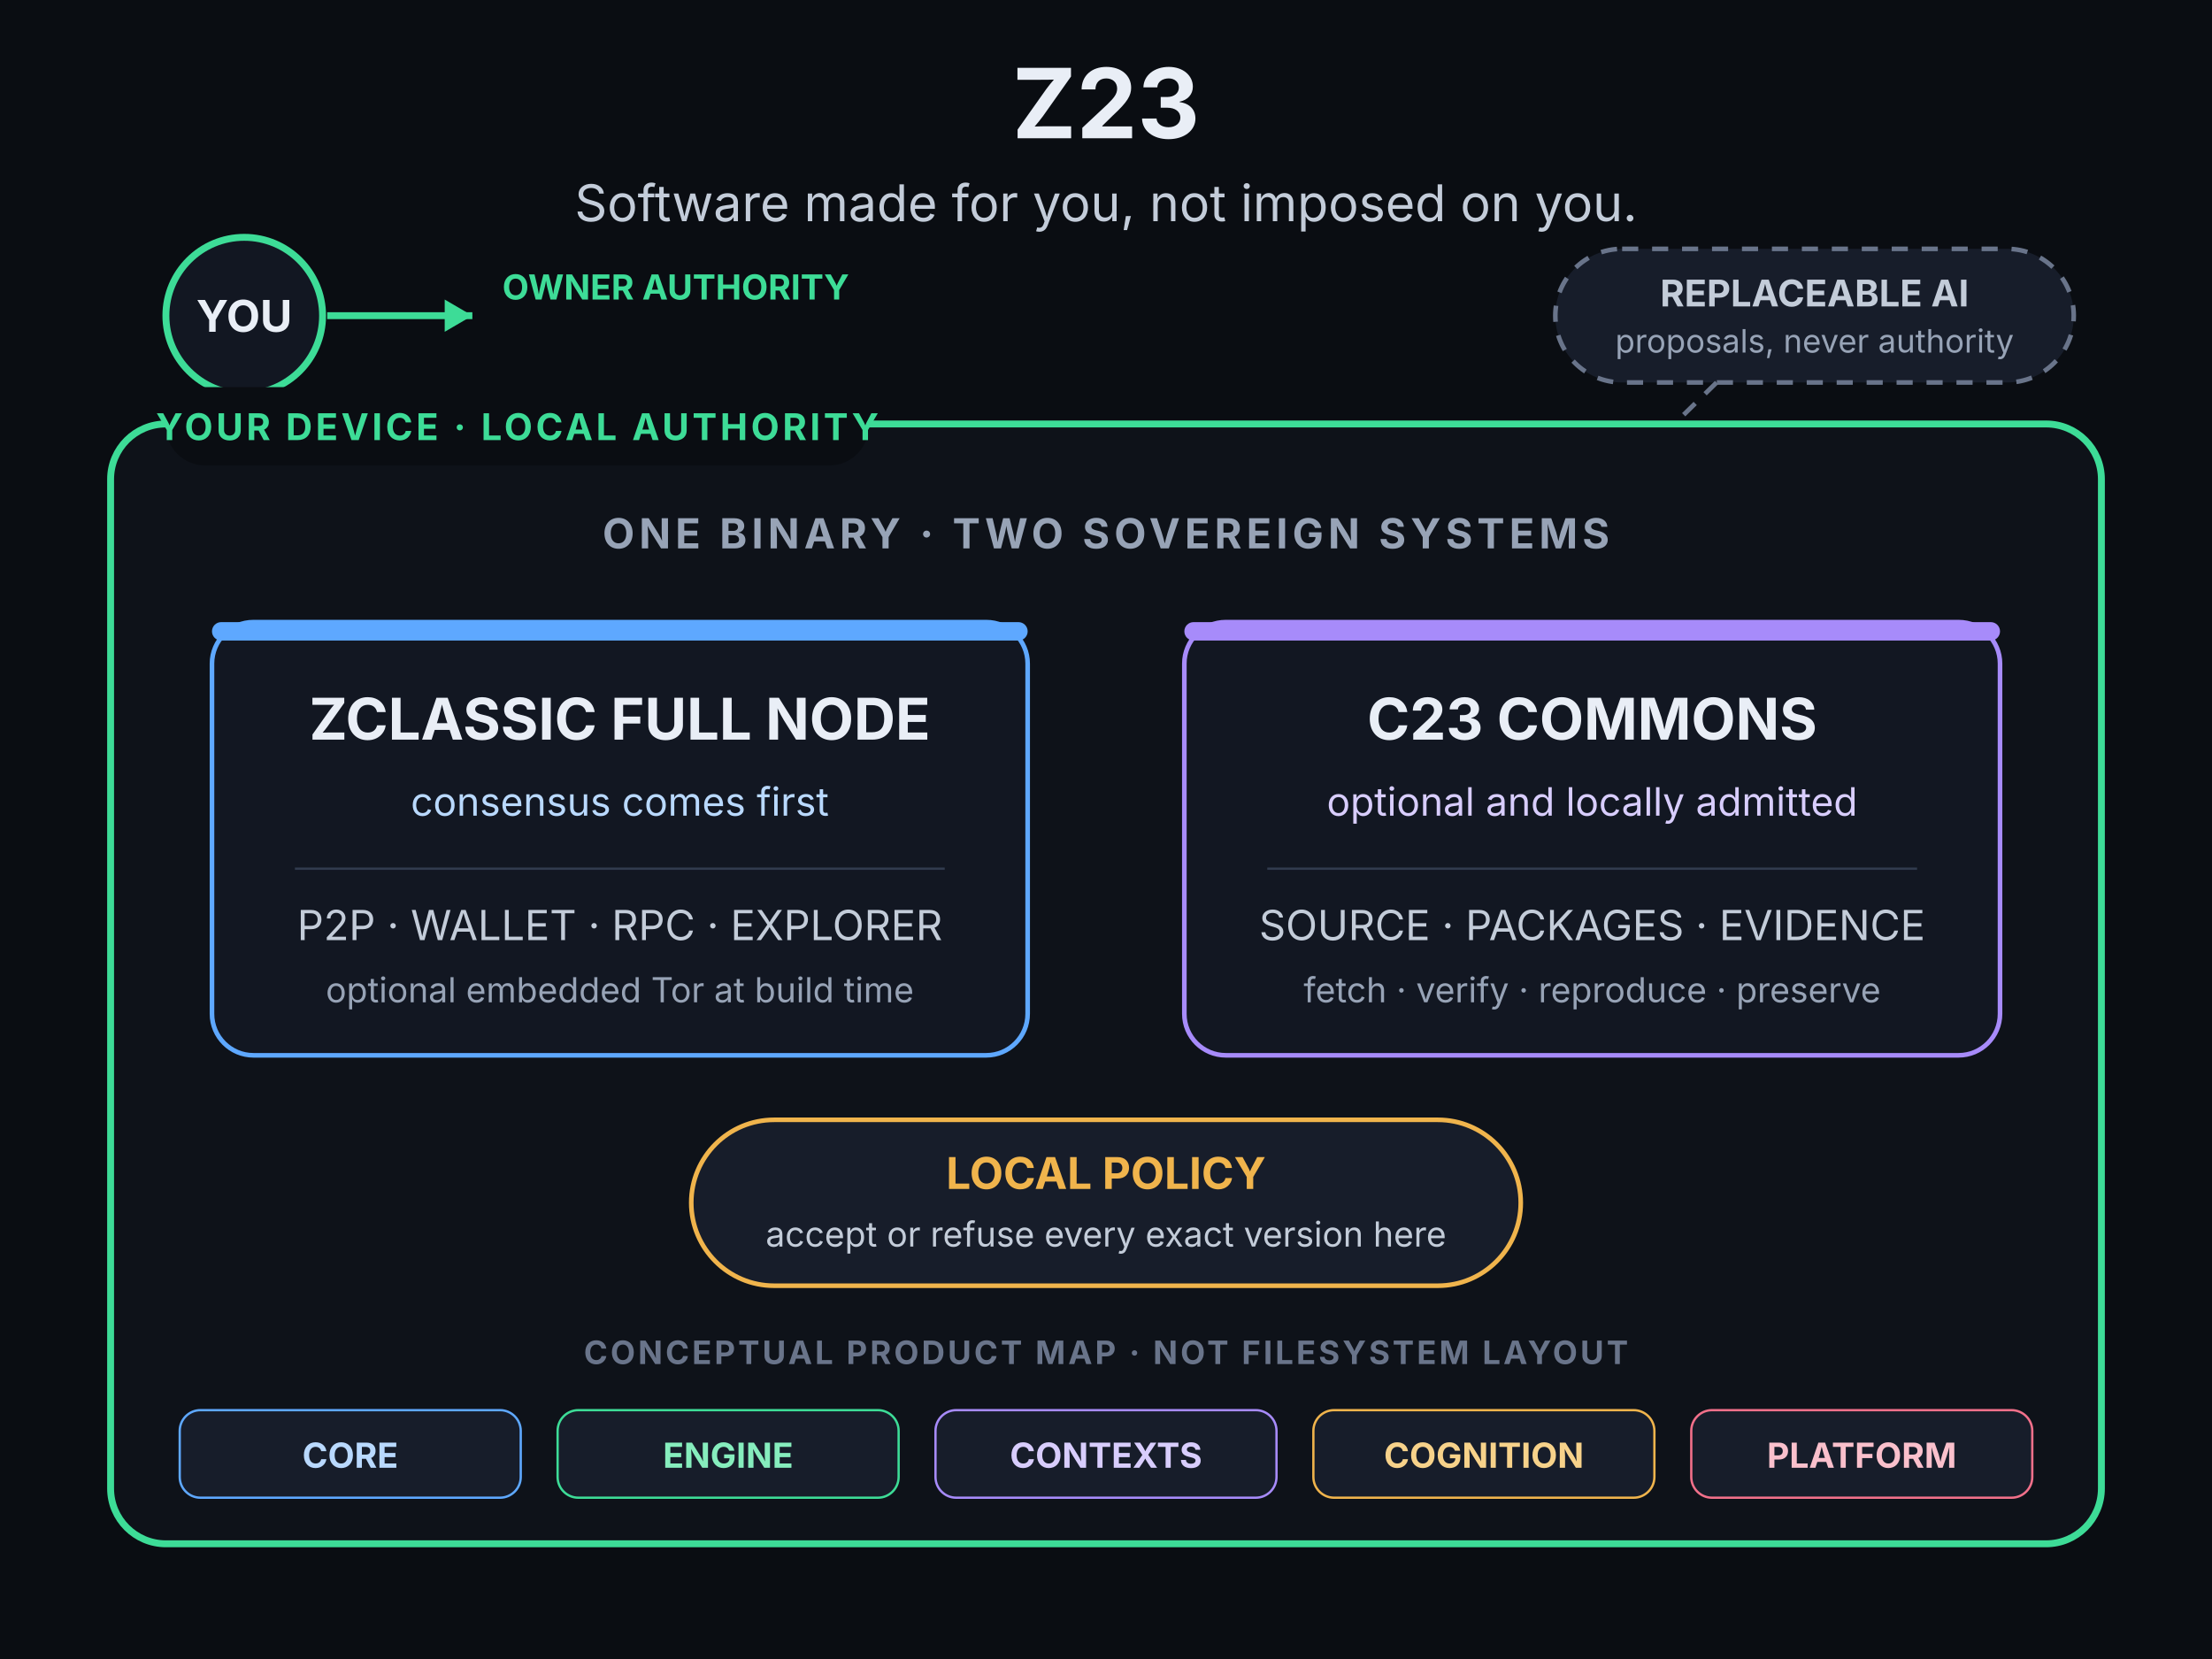
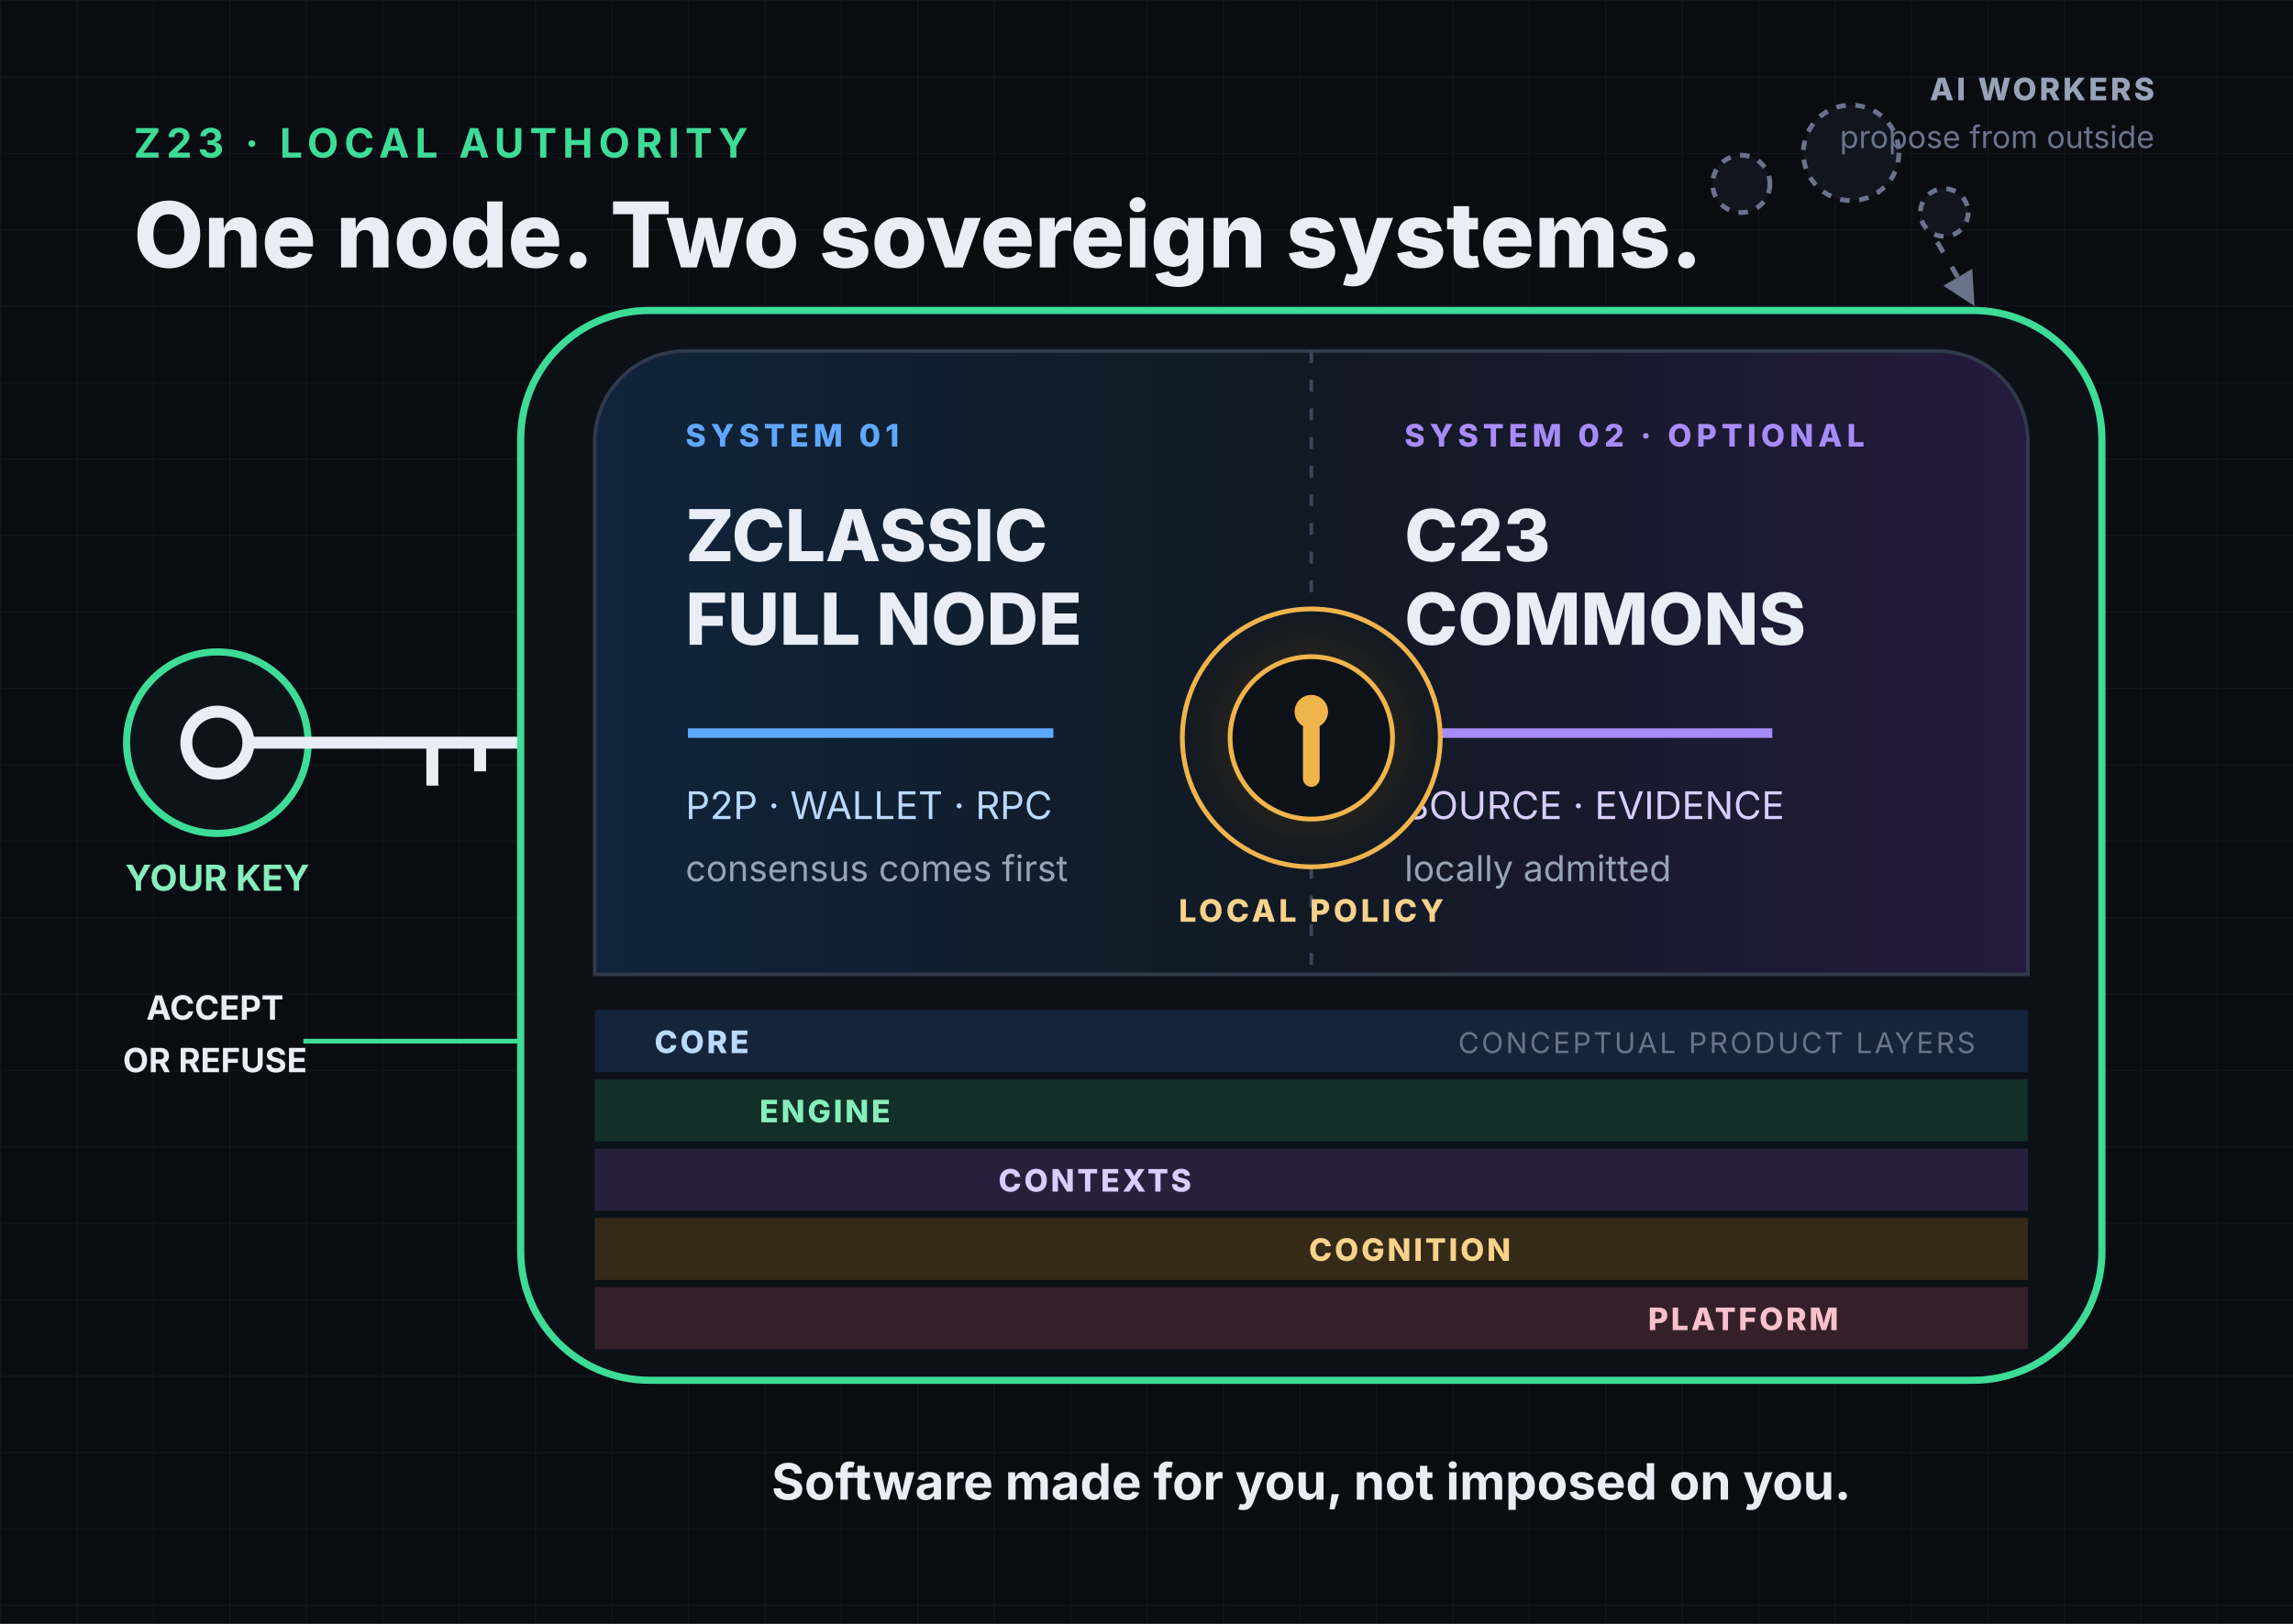
- <svg xmlns="http://www.w3.org/2000/svg" width="960" height="720" viewBox="0 0 960 720" role="img" aria-labelledby="hero-title hero-desc">
-   <rect width="960" height="720" fill="#0a0d12" />
+ <svg xmlns="http://www.w3.org/2000/svg" width="960" height="680" viewBox="0 0 960 680" role="img" aria-labelledby="hero-title hero-desc">
+   <defs>
+     <linearGradient id="hero-node" x1="0" x2="1">
+       <stop offset="0" stop-color="#10243b" />
+       <stop offset="0.5" stop-color="#111923" />
+       <stop offset="1" stop-color="#241a3d" />
+     </linearGradient>
+     <radialGradient id="hero-gate">
+       <stop offset="0" stop-color="#f7d28a" />
+       <stop offset="0.22" stop-color="#f0b44c" />
+       <stop offset="0.24" stop-color="#332817" />
+       <stop offset="1" stop-color="#111923" />
+     </radialGradient>
+     <pattern id="hero-grid" width="32" height="32" patternUnits="userSpaceOnUse">
+       <path d="M32 0H0V32" fill="none" stroke="#202836" stroke-width="1" />
+     </pattern>
+     <marker id="hero-proposal" viewBox="0 0 10 10" refX="9" refY="5" markerWidth="7" markerHeight="7" orient="auto">
+       <path d="M0 0L10 5L0 10z" fill="#69748a" />
+     </marker>
+   </defs>
+   <rect width="960" height="680" fill="#090c11" />
+   <rect width="960" height="680" fill="url(#hero-grid)" opacity="0.34" />
  <g font-family="system-ui, -apple-system, BlinkMacSystemFont, 'Segoe UI', sans-serif">
-     <text x="480" y="60" text-anchor="middle" font-size="42" font-weight="750" fill="#e9eef6">Z23</text>
-     <text x="480" y="96" text-anchor="middle" font-size="22" fill="#c3ccd9">Software made for you, not imposed on you.</text>
-     <circle cx="106" cy="137" r="34" fill="#121722" stroke="#3ddc97" stroke-width="3" />
-     <text x="106" y="144" text-anchor="middle" font-size="19" font-weight="700" fill="#e9eef6">YOU</text>
-     <path d="M142 137 H205" stroke="#3ddc97" stroke-width="3" />
-     <path d="M205 137 l-12 -7 v14 z" fill="#3ddc97" />
-     <text x="218" y="130" font-size="15" font-weight="650" fill="#3ddc97">OWNER AUTHORITY</text>
-     <rect x="675" y="108" width="225" height="58" rx="29" fill="#171d2a" stroke="#69748a" stroke-width="2" stroke-dasharray="7 6" />
-     <text x="787.5" y="133" text-anchor="middle" font-size="16" font-weight="700" fill="#c3ccd9">REPLACEABLE AI</text>
-     <text x="787.5" y="153" text-anchor="middle" font-size="14" fill="#97a3b6">proposals, never authority</text>
-     <path d="M745 166 L696 214" stroke="#69748a" stroke-width="2" stroke-dasharray="7 6" />
-     <path d="M696 214 l3 -13 10 10 z" fill="#69748a" />
-     <rect x="48" y="184" width="864" height="486" rx="24" fill="#0e1219" stroke="#3ddc97" stroke-width="3" />
-     <rect x="72" y="168" width="305" height="34" rx="17" fill="#0a0d12" />
-     <text x="224.5" y="191" text-anchor="middle" font-size="16" font-weight="700" letter-spacing="1.4" fill="#3ddc97">YOUR DEVICE · LOCAL AUTHORITY</text>
-     <text x="480" y="238" text-anchor="middle" font-size="18" font-weight="700" letter-spacing="2" fill="#97a3b6">ONE BINARY · TWO SOVEREIGN SYSTEMS</text>
-     <rect x="92" y="270" width="354" height="188" rx="18" fill="#121722" stroke="#5ea8ff" stroke-width="2" />
-     <rect x="92" y="270" width="354" height="8" rx="4" fill="#5ea8ff" />
-     <text x="269" y="321" text-anchor="middle" font-size="25" font-weight="750" fill="#e9eef6">ZCLASSIC FULL NODE</text>
-     <text x="269" y="354" text-anchor="middle" font-size="17" fill="#b9d9ff">consensus comes first</text>
-     <line x1="128" y1="377" x2="410" y2="377" stroke="#313b4e" />
-     <text x="269" y="408" text-anchor="middle" font-size="18" fill="#c3ccd9">P2P · WALLET · RPC · EXPLORER</text>
-     <text x="269" y="435" text-anchor="middle" font-size="15" fill="#97a3b6">optional embedded Tor at build time</text>
-     <rect x="514" y="270" width="354" height="188" rx="18" fill="#121722" stroke="#a78bfa" stroke-width="2" />
-     <rect x="514" y="270" width="354" height="8" rx="4" fill="#a78bfa" />
-     <text x="691" y="321" text-anchor="middle" font-size="25" font-weight="750" fill="#e9eef6">C23 COMMONS</text>
-     <text x="691" y="354" text-anchor="middle" font-size="17" fill="#d8cdfd">optional and locally admitted</text>
-     <line x1="550" y1="377" x2="832" y2="377" stroke="#313b4e" />
-     <text x="691" y="408" text-anchor="middle" font-size="18" fill="#c3ccd9">SOURCE · PACKAGES · EVIDENCE</text>
-     <text x="691" y="435" text-anchor="middle" font-size="15" fill="#97a3b6">fetch · verify · reproduce · preserve</text>
-     <rect x="300" y="486" width="360" height="72" rx="36" fill="#171d2a" stroke="#f0b44c" stroke-width="2" />
-     <text x="480" y="516" text-anchor="middle" font-size="19" font-weight="750" fill="#f0b44c">LOCAL POLICY</text>
-     <text x="480" y="541" text-anchor="middle" font-size="15" fill="#c3ccd9">accept or refuse every exact version here</text>
-     <text x="480" y="592" text-anchor="middle" font-size="14" font-weight="700" letter-spacing="1.2" fill="#69748a">CONCEPTUAL PRODUCT MAP · NOT FILESYSTEM LAYOUT</text>
-     <g font-size="15" font-weight="700" text-anchor="middle">
-       <rect x="78" y="612" width="148" height="38" rx="9" fill="#171d2a" stroke="#5ea8ff" />
-       <text x="152" y="637" fill="#b9d9ff">CORE</text>
-       <rect x="242" y="612" width="148" height="38" rx="9" fill="#171d2a" stroke="#3ddc97" />
-       <text x="316" y="637" fill="#86edbd">ENGINE</text>
-       <rect x="406" y="612" width="148" height="38" rx="9" fill="#171d2a" stroke="#a78bfa" />
-       <text x="480" y="637" fill="#d8cdfd">CONTEXTS</text>
-       <rect x="570" y="612" width="148" height="38" rx="9" fill="#171d2a" stroke="#f0b44c" />
-       <text x="644" y="637" fill="#f7d28a">COGNITION</text>
-       <rect x="734" y="612" width="148" height="38" rx="9" fill="#171d2a" stroke="#f2708a" />
-       <text x="808" y="637" fill="#fac0cc">PLATFORM</text>
+     <text x="56" y="66" font-size="17" font-weight="750" letter-spacing="2.4" fill="#3ddc97">Z23 · LOCAL AUTHORITY</text>
+     <text x="56" y="112" font-size="38" font-weight="780" fill="#e9eef6">One node. Two sovereign systems.</text>
+     <circle cx="91" cy="311" r="38" fill="#0d1419" stroke="#3ddc97" stroke-width="3" />
+     <circle cx="91" cy="311" r="13" fill="none" stroke="#e9eef6" stroke-width="5" />
+     <path d="M104 311H218M181 311v18M201 311v12" fill="none" stroke="#e9eef6" stroke-width="5" />
+     <text x="91" y="373" text-anchor="middle" font-size="15" font-weight="750" fill="#86edbd">YOUR KEY</text>
+     <path d="M218 184C218 154 242 130 272 130H826C856 130 880 154 880 184V524C880 554 856 578 826 578H272C242 578 218 554 218 524Z" fill="#0c1118" stroke="#3ddc97" stroke-width="3" />
+     <path d="M249 185C249 164 266 147 287 147H811C832 147 849 164 849 185V408H249Z" fill="url(#hero-node)" stroke="#303a4b" stroke-width="1.5" />
+     <path d="M549 147V408" stroke="#3b465a" stroke-width="1.5" stroke-dasharray="5 7" />
+     <text x="287" y="187" font-size="13" font-weight="760" letter-spacing="2" fill="#5ea8ff">SYSTEM 01</text>
+     <text x="287" y="235" font-size="30" font-weight="780" fill="#e9eef6">ZCLASSIC</text>
+     <text x="287" y="270" font-size="30" font-weight="780" fill="#e9eef6">FULL NODE</text>
+     <path d="M288 307H441" stroke="#5ea8ff" stroke-width="4" />
+     <text x="287" y="343" font-size="16" fill="#b9d9ff">P2P · WALLET · RPC</text>
+     <text x="287" y="369" font-size="15" fill="#97a3b6">consensus comes first</text>
+     <text x="588" y="187" font-size="13" font-weight="760" letter-spacing="2" fill="#a78bfa">SYSTEM 02 · OPTIONAL</text>
+     <text x="588" y="235" font-size="30" font-weight="780" fill="#e9eef6">C23</text>
+     <text x="588" y="270" font-size="30" font-weight="780" fill="#e9eef6">COMMONS</text>
+     <path d="M589 307H742" stroke="#a78bfa" stroke-width="4" />
+     <text x="588" y="343" font-size="16" fill="#d8cdfd">SOURCE · EVIDENCE</text>
+     <text x="588" y="369" font-size="15" fill="#97a3b6">locally admitted</text>
+     <circle cx="549" cy="309" r="54" fill="url(#hero-gate)" stroke="#f0b44c" stroke-width="2" />
+     <circle cx="549" cy="309" r="34" fill="#0d1219" stroke="#f0b44c" stroke-width="2" />
+     <circle cx="549" cy="298" r="7" fill="#f0b44c" />
+     <path d="M549 305V326" stroke="#f0b44c" stroke-width="7" stroke-linecap="round" />
+     <text x="549" y="386" text-anchor="middle" font-size="13" font-weight="780" letter-spacing="1.4" fill="#f7d28a">LOCAL POLICY</text>
+     <g font-size="13" font-weight="760" letter-spacing="1.1">
+       <path d="M249 423H849V449H249Z" fill="#14243a" />
+       <text x="274" y="441" fill="#b9d9ff">CORE</text>
+       <path d="M249 452H849V478H249Z" fill="#123027" />
+       <text x="318" y="470" fill="#86edbd">ENGINE</text>
+       <path d="M249 481H849V507H249Z" fill="#27203c" />
+       <text x="418" y="499" fill="#d8cdfd">CONTEXTS</text>
+       <path d="M249 510H849V536H249Z" fill="#352918" />
+       <text x="548" y="528" fill="#f7d28a">COGNITION</text>
+       <path d="M249 539H849V565H249Z" fill="#35202a" />
+       <text x="690" y="557" fill="#fac0cc">PLATFORM</text>
    </g>
+     <text x="827" y="441" text-anchor="end" font-size="12" letter-spacing="1" fill="#69748a">CONCEPTUAL PRODUCT LAYERS</text>
+     <text x="90" y="427" text-anchor="middle" font-size="14" font-weight="750" fill="#e9eef6">ACCEPT</text>
+     <text x="90" y="449" text-anchor="middle" font-size="14" font-weight="750" fill="#e9eef6">OR REFUSE</text>
+     <path d="M127 436H218" stroke="#3ddc97" stroke-width="2" />
+     <path d="M805 91L826 127" fill="none" stroke="#69748a" stroke-width="2" stroke-dasharray="5 7" marker-end="url(#hero-proposal)" />
+     <circle cx="775" cy="64" r="20" fill="#10151e" stroke="#69748a" stroke-width="2" stroke-dasharray="4 4" />
+     <circle cx="729" cy="77" r="12" fill="#10151e" stroke="#69748a" stroke-width="2" stroke-dasharray="4 4" />
+     <circle cx="814" cy="89" r="10" fill="#10151e" stroke="#69748a" stroke-width="2" stroke-dasharray="4 4" />
+     <text x="902" y="42" text-anchor="end" font-size="13" font-weight="760" letter-spacing="1.2" fill="#97a3b6">AI WORKERS</text>
+     <text x="902" y="62" text-anchor="end" font-size="13" fill="#69748a">propose from outside</text>
+     <text x="549" y="628" text-anchor="middle" font-size="21" font-weight="700" fill="#e9eef6">Software made for you, not imposed on you.</text>
  </g>
</svg>
